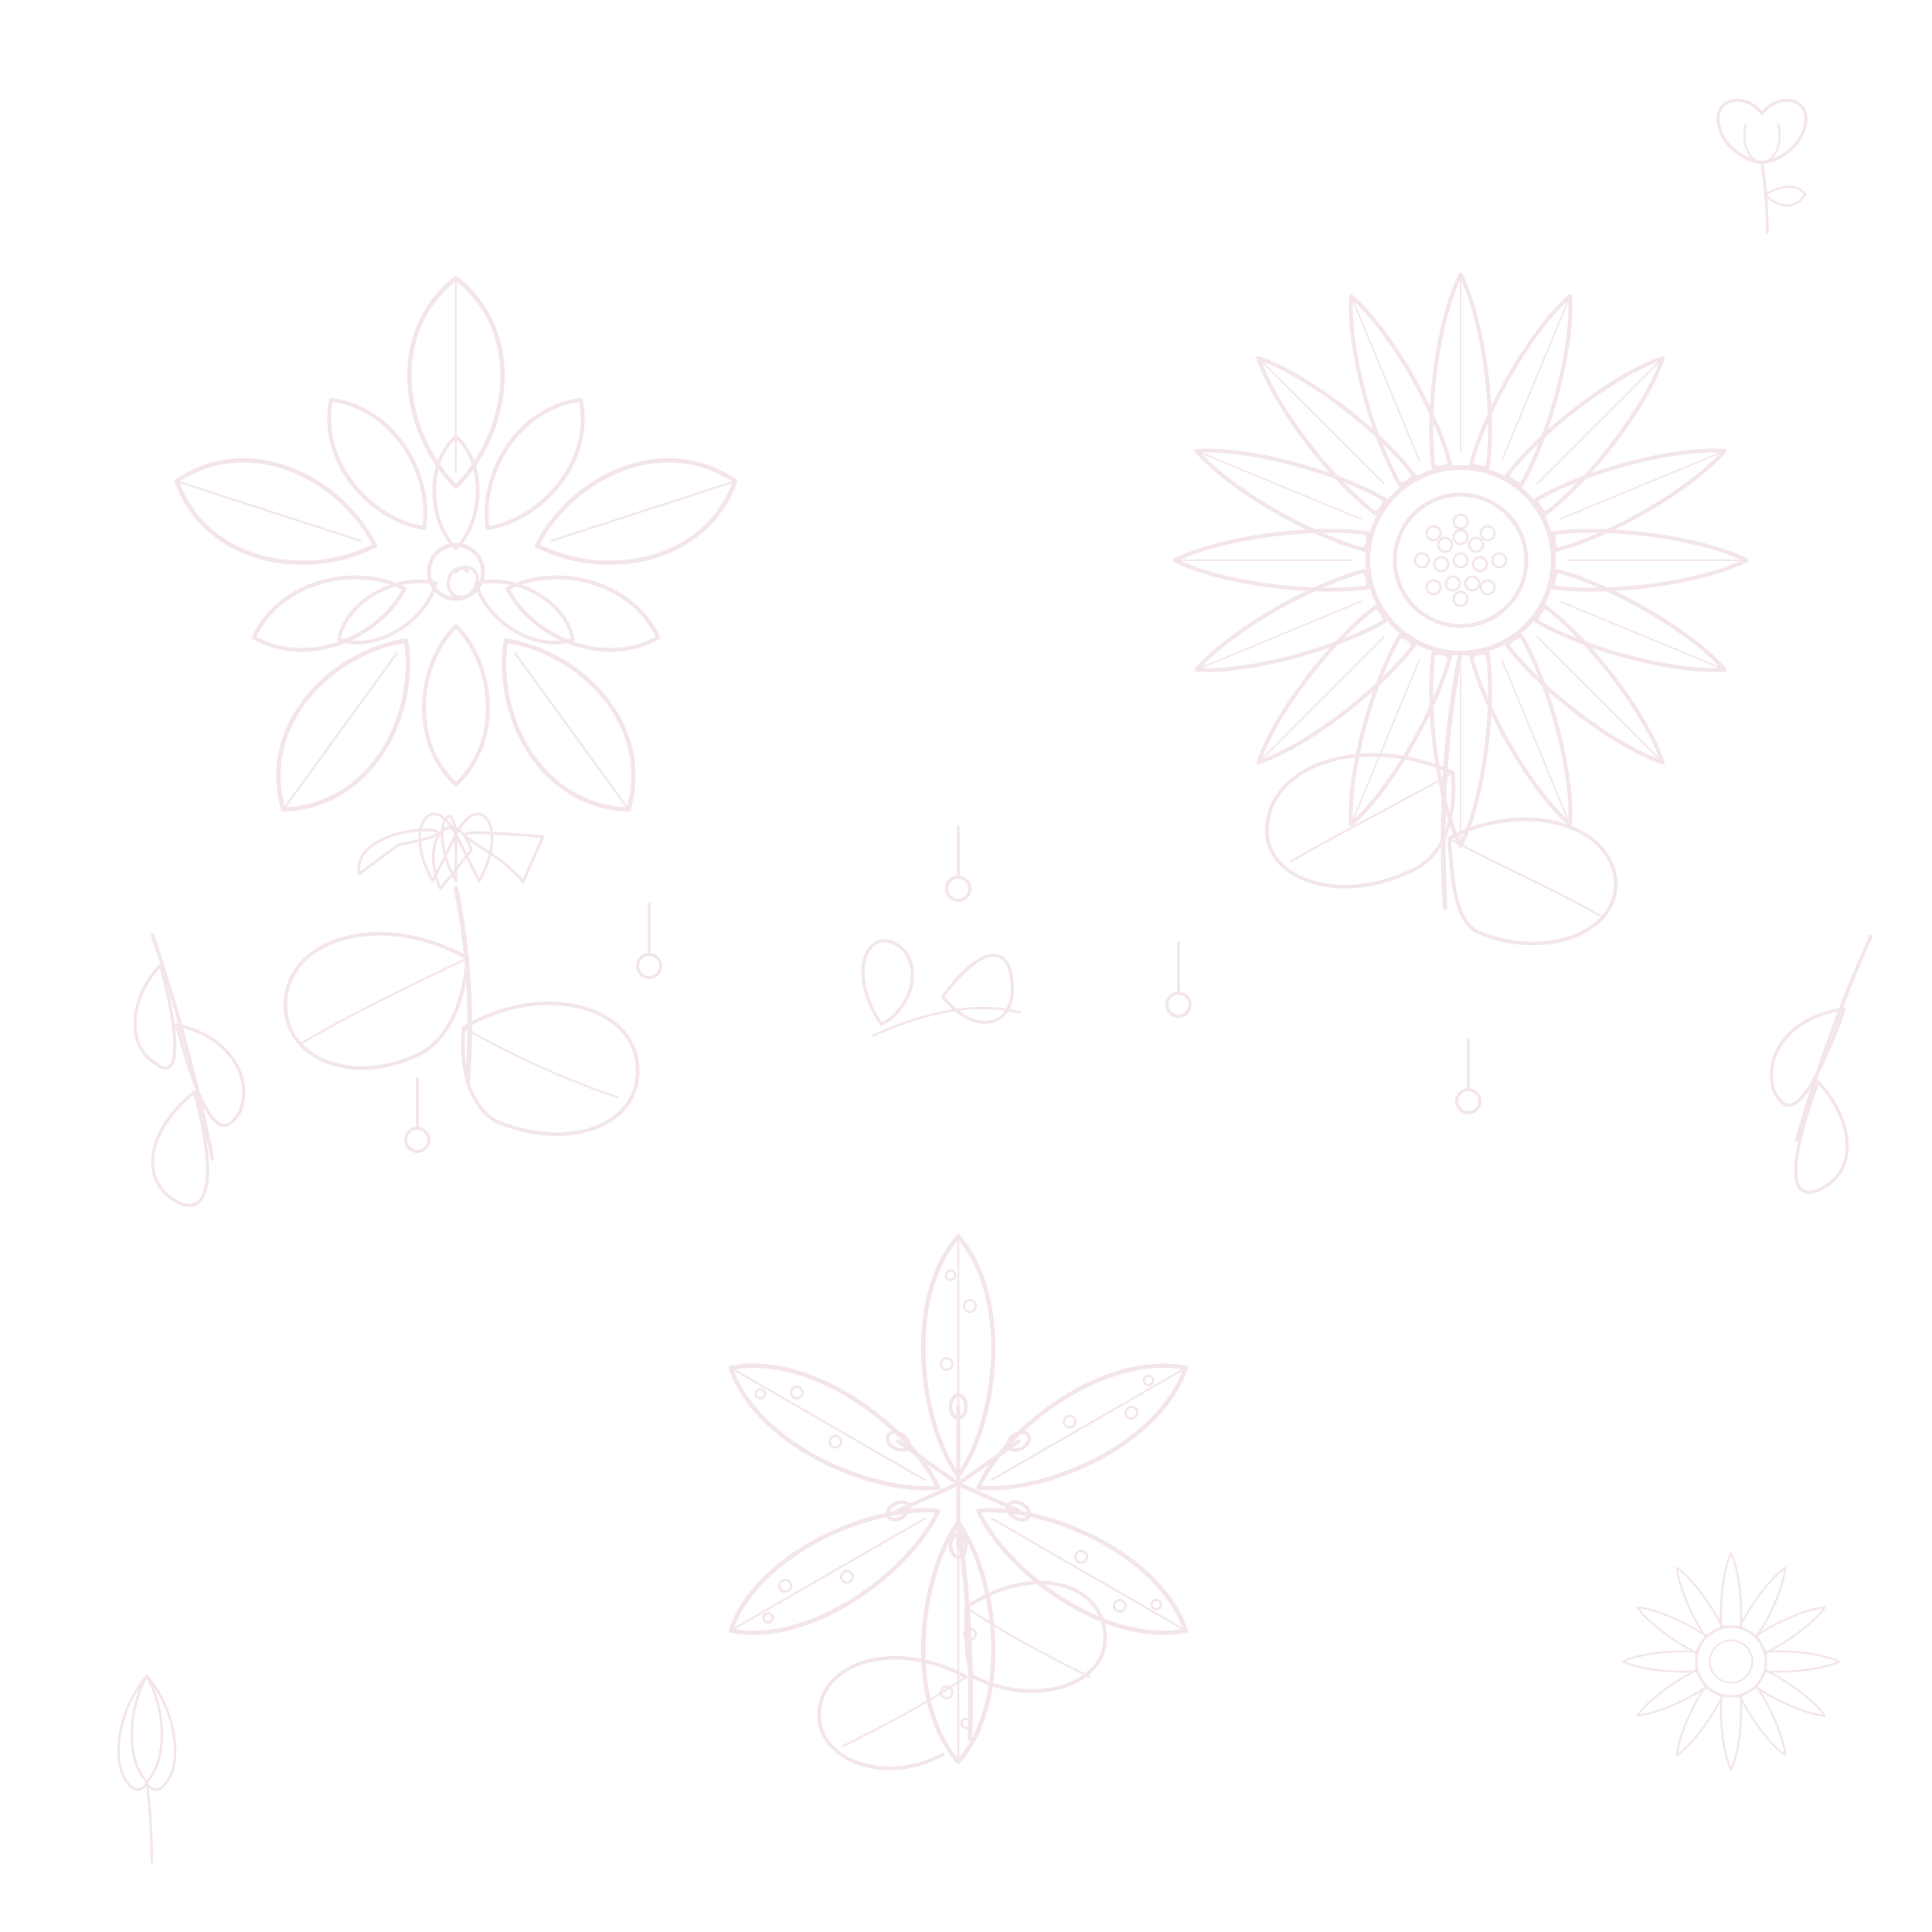
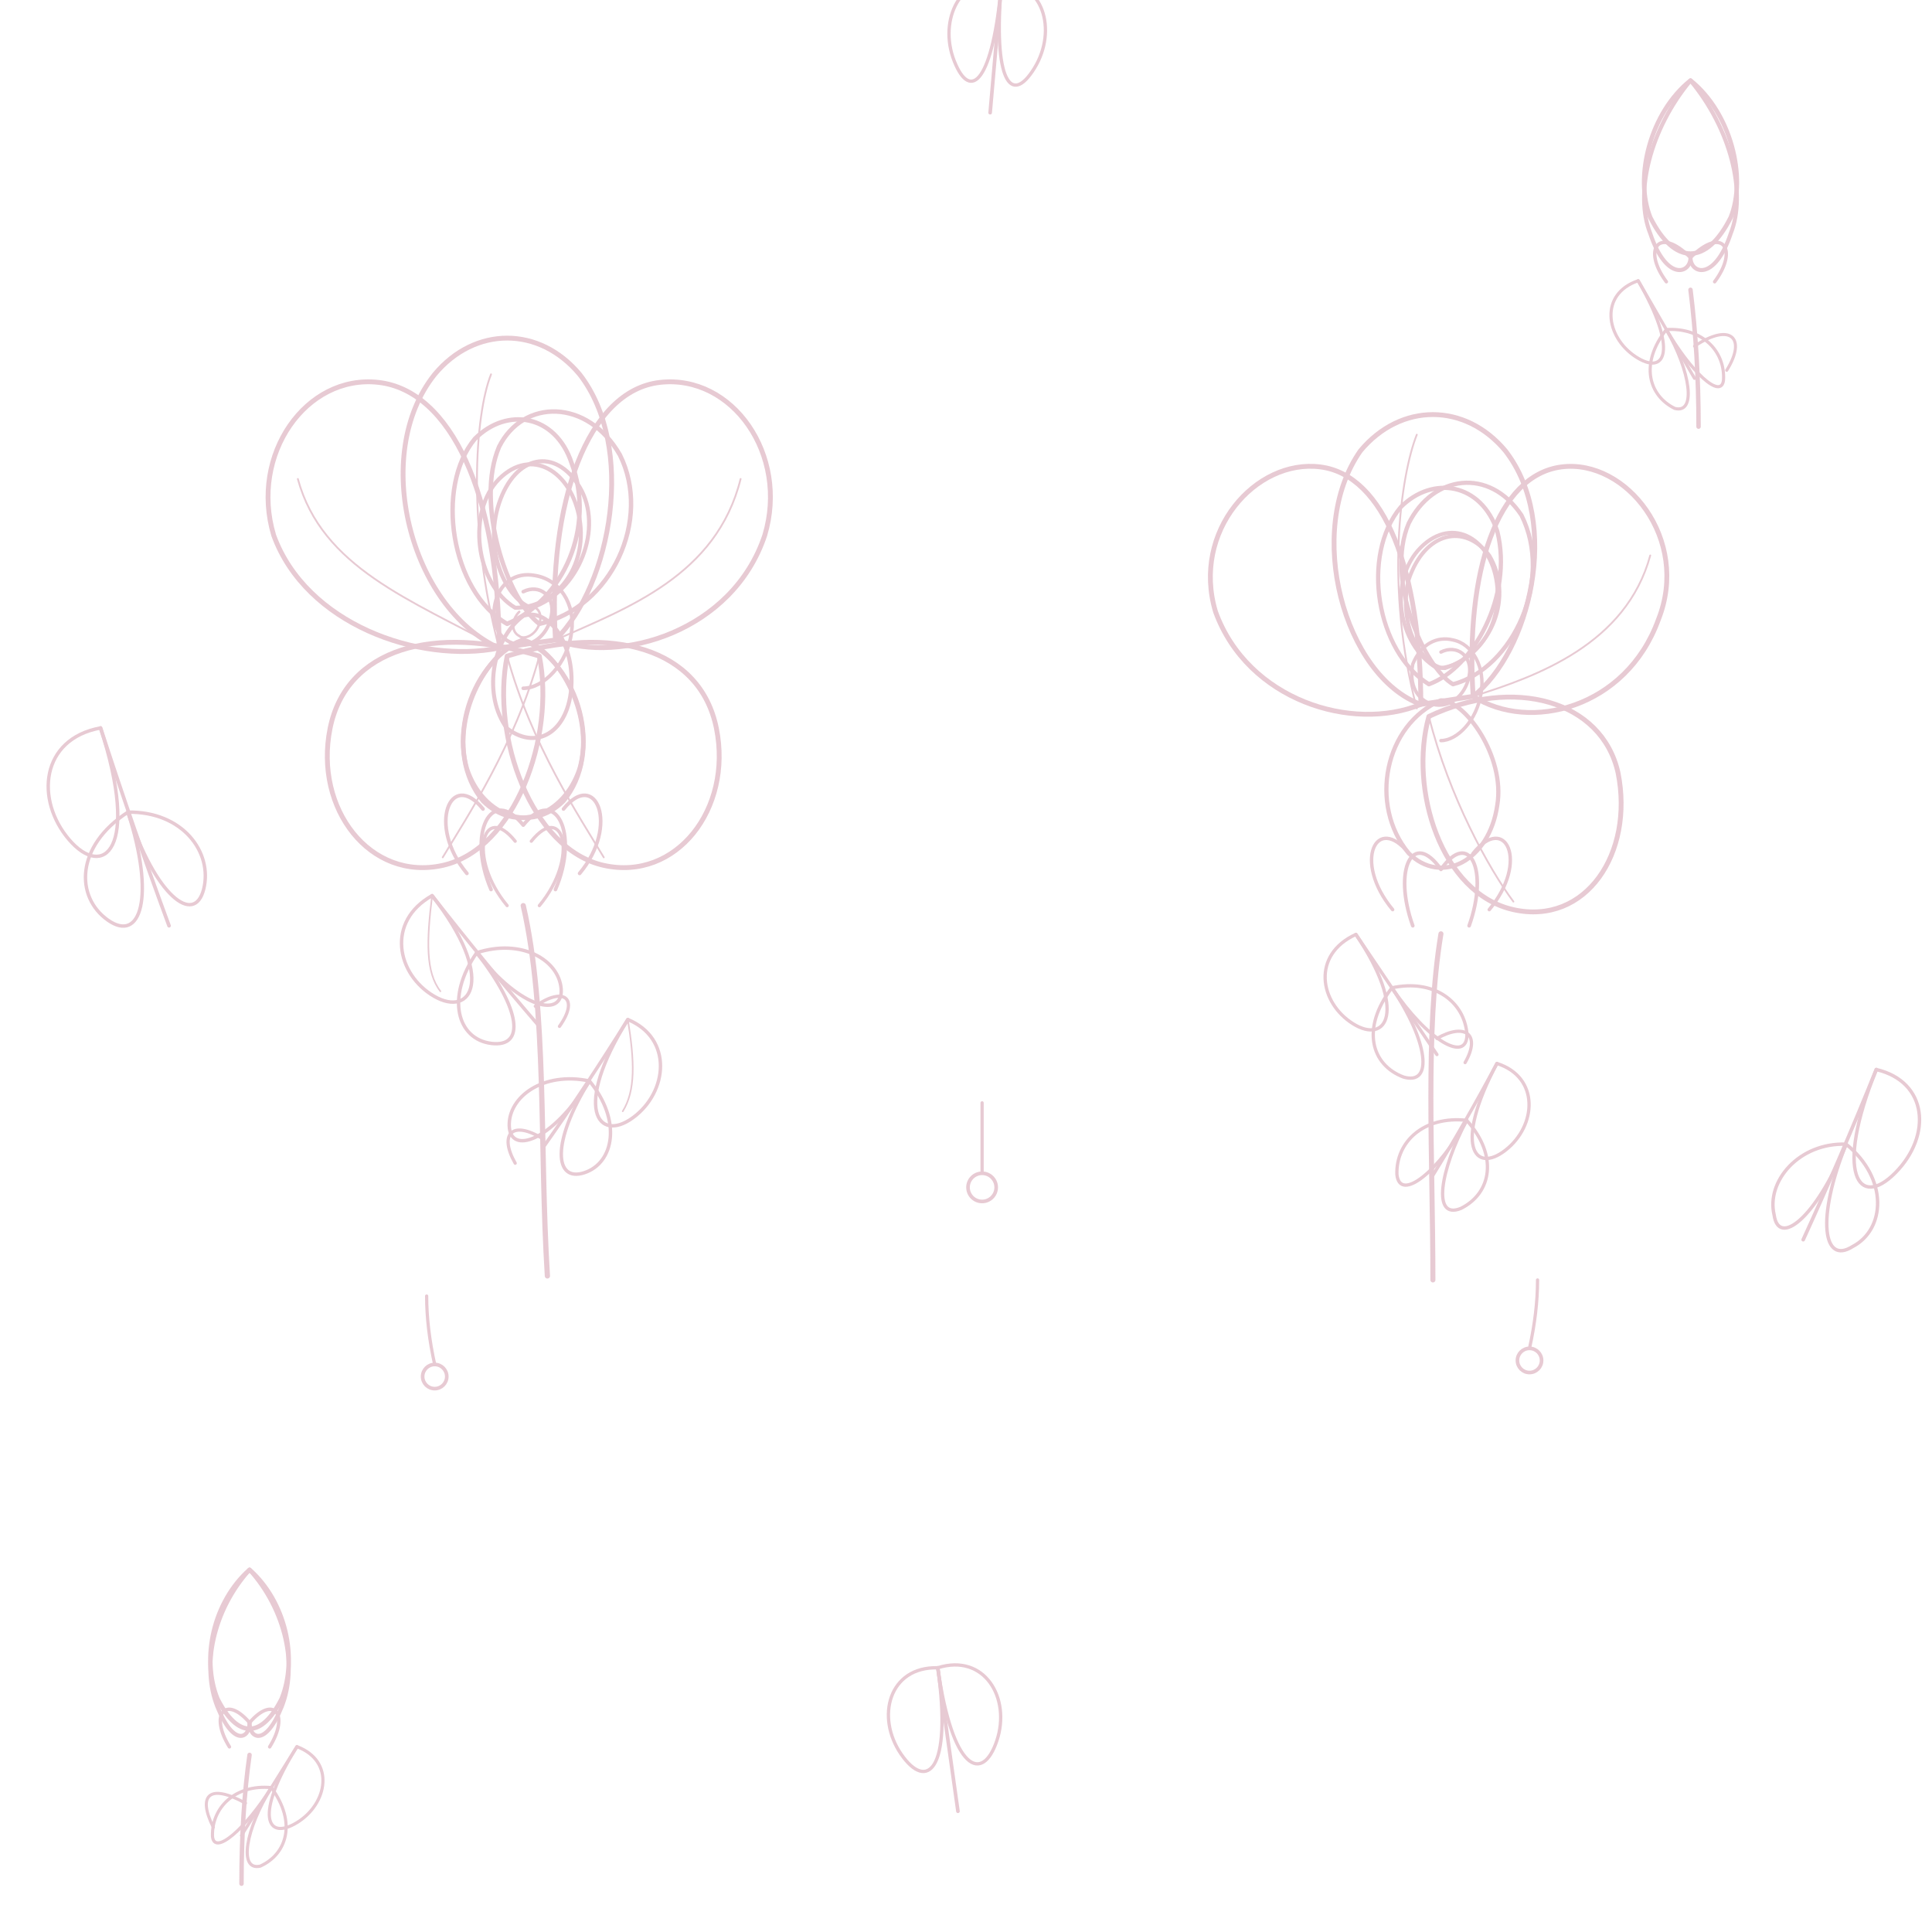
- <svg xmlns="http://www.w3.org/2000/svg" width="500" height="500" viewBox="0 0 500 500">
-   <g fill="none" stroke="#d4a0b0" stroke-linecap="round" stroke-linejoin="round" opacity="0.28">
-     <g transform="translate(118,148)">
-       <g transform="rotate(0)">
-         <path d="M0,-22 C-14,-36 -18,-62 0,-76 C18,-62 14,-36 0,-22 Z" stroke-width="1.1" />
-         <path d="M0,-26 Q0,-52 0,-76" stroke-width="0.5" />
+ <svg xmlns="http://www.w3.org/2000/svg" width="480" height="480" viewBox="0 0 480 480">
+   <g fill="none" stroke="#c47a90" stroke-linecap="round" stroke-linejoin="round" opacity="0.40">
+     <g transform="translate(130,155)">
+       <path d="M-6,6 C-28,-4 -38,-42 -22,-62 C-12,-74 4,-74 14,-62 C28,-44 22,-10 8,4 Z" stroke-width="1.2" />
+       <path d="M-6,6 C-26,10 -54,0 -62,-22 C-68,-42 -54,-62 -36,-60 C-18,-58 -6,-32 -6,6 Z" stroke-width="1.2" />
+       <path d="M8,4 C24,10 52,2 60,-22 C66,-42 52,-62 34,-60 C16,-58 6,-30 8,4 Z" stroke-width="1.2" />
+       <path d="M-4,8 C-8,28 2,56 20,60 C38,64 52,46 48,26 C44,6 22,0 -4,8 Z" stroke-width="1.2" />
+       <path d="M4,8 C8,28 -2,56 -20,60 C-38,64 -52,46 -48,26 C-44,6 -22,0 4,8 Z" stroke-width="1.2" />
+       <path d="M-6,6 C-14,-24 -12,-52 -8,-62" stroke-width="0.45" />
+       <path d="M-6,6 C-28,-6 -50,-14 -56,-36" stroke-width="0.45" />
+       <path d="M8,4 C26,-4 48,-12 54,-36" stroke-width="0.45" />
+       <path d="M-4,8 C2,30 14,48 20,58" stroke-width="0.45" />
+       <path d="M4,8 C-2,30 -14,48 -20,58" stroke-width="0.45" />
+       <path d="M-4,0 C-18,-8 -22,-34 -12,-46 C-4,-54 8,-52 12,-40 C18,-24 10,-6 -4,0 Z" stroke-width="1.1" />
+       <path d="M4,0 C22,-4 32,-26 24,-42 C16,-56 0,-56 -6,-44 C-12,-30 -4,-6 4,0 Z" stroke-width="1.1" />
+       <path d="M0,4 C-14,10 -20,32 -10,44 C-2,52 10,48 14,36 C18,22 8,6 0,4 Z" stroke-width="1.1" />
+       <path d="M0,4 C14,10 20,32 10,44 C2,52 -10,48 -14,36 C-18,22 -8,6 0,4 Z" stroke-width="1.1" />
+       <path d="M-2,-4 C-12,-10 -14,-28 -6,-36 C2,-44 12,-38 14,-26 C16,-14 8,-4 -2,-4 Z" stroke-width="1.0" />
+       <path d="M2,-4 C14,-8 20,-24 14,-34 C8,-44 -2,-42 -6,-30 C-10,-18 -4,-6 2,-4 Z" stroke-width="1.0" />
+       <path d="M0,-2 C-8,4 -10,18 -4,26 C4,32 12,26 12,14 C12,4 6,-4 0,-2 Z" stroke-width="1.0" />
+       <path d="M0,-8 C4,-10 8,-7 7,-2 C6,3 2,6 -2,5 C-6,4 -8,0 -7,-5 C-6,-10 -2,-13 3,-12 C9,-11 13,-5 12,2 C11,10 5,16 0,16" stroke-width="0.9" />
+       <path d="M1,-4 C3,-5 5,-3 4,0 C3,3 0,4 -1,3 C-3,2 -3,-1 -1,-3" stroke-width="0.6" />
+       <path d="M-8,66 C-14,52 -8,40 0,50 C8,40 14,52 8,66" stroke-width="0.9" />
+       <path d="M-14,62 C-24,50 -18,36 -10,46" stroke-width="0.9" />
+       <path d="M14,62 C24,50 18,36 10,46" stroke-width="0.9" />
+       <path d="M-4,70 C-14,58 -10,44 -2,54" stroke-width="0.8" />
+       <path d="M4,70 C14,58 10,44 2,54" stroke-width="0.8" />
+       <path d="M0,70 C6,96 4,130 6,162" stroke-width="1.3" />
+       <path d="M3,95 C10,90 14,93 9,100" stroke-width="0.8" />
+       <path d="M5,128 C-3,123 -6,127 -2,134" stroke-width="0.8" />
+       <g transform="translate(4,100) rotate(-38)">
+         <path d="M0,0 Q-1,-20 -1,-42" stroke-width="0.85" />
+         <path d="M-1,-42 C-14,-44 -20,-32 -16,-22 C-12,-12 -1,-16 -1,-42 Z" stroke-width="0.85" />
+         <path d="M-1,-24 C-14,-20 -18,-10 -12,-4 C-6,2 -1,-6 -1,-24 Z" stroke-width="0.85" />
+         <path d="M-1,-24 C10,-20 14,-10 10,-4 C6,2 -1,-6 -1,-24 Z" stroke-width="0.85" />
+         <path d="M-1,-42 C-9,-34 -14,-28 -14,-22" stroke-width="0.4" />
      </g>
-       <g transform="rotate(72)">
-         <path d="M0,-22 C-14,-36 -18,-62 0,-76 C18,-62 14,-36 0,-22 Z" stroke-width="1.1" />
-         <path d="M0,-26 Q0,-52 0,-76" stroke-width="0.5" />
+       <g transform="translate(5,130) rotate(32)">
+         <path d="M0,0 Q1,-18 1,-38" stroke-width="0.85" />
+         <path d="M1,-38 C13,-40 19,-28 15,-18 C11,-8 1,-12 1,-38 Z" stroke-width="0.85" />
+         <path d="M1,-20 C13,-16 17,-6 12,0 C7,6 1,-2 1,-20 Z" stroke-width="0.85" />
+         <path d="M1,-20 C-10,-16 -14,-6 -10,0 C-6,6 1,-2 1,-20 Z" stroke-width="0.85" />
+         <path d="M1,-38 C8,-30 12,-24 12,-18" stroke-width="0.4" />
      </g>
-       <g transform="rotate(144)">
-         <path d="M0,-22 C-14,-36 -18,-62 0,-76 C18,-62 14,-36 0,-22 Z" stroke-width="1.1" />
-         <path d="M0,-26 Q0,-52 0,-76" stroke-width="0.5" />
+     </g>
+     <g transform="translate(358,170)">
+       <path d="M-5,5 C-24,-2 -34,-38 -20,-58 C-10,-70 6,-70 16,-58 C30,-40 22,-8 8,3 Z" stroke-width="1.2" />
+       <path d="M-5,5 C-22,12 -48,4 -56,-18 C-62,-38 -46,-56 -30,-54 C-14,-52 -5,-28 -5,5 Z" stroke-width="1.2" />
+       <path d="M8,3 C22,12 46,6 54,-16 C62,-36 46,-56 30,-54 C14,-52 6,-28 8,3 Z" stroke-width="1.2" />
+       <path d="M-3,8 C-8,26 0,52 18,56 C36,60 48,42 44,22 C40,4 18,-2 -3,8 Z" stroke-width="1.2" />
+       <path d="M-6,6 C-14,-24 -10,-52 -6,-62" stroke-width="0.45" />
+       <path d="M8,3 C24,-2 46,-10 52,-32" stroke-width="0.45" />
+       <path d="M-3,8 C2,28 12,46 18,54" stroke-width="0.45" />
+       <path d="M-3,0 C-16,-8 -20,-32 -10,-44 C-2,-52 10,-50 14,-38 C18,-22 8,-4 -3,0 Z" stroke-width="1.05" />
+       <path d="M3,0 C18,-4 28,-26 20,-42 C12,-54 -2,-52 -8,-40 C-14,-26 -4,-4 3,0 Z" stroke-width="1.05" />
+       <path d="M0,4 C-14,10 -18,30 -8,42 C0,50 12,44 14,30 C16,18 6,4 0,4 Z" stroke-width="1.05" />
+       <path d="M-1,-4 C-11,-10 -13,-26 -5,-34 C3,-42 13,-36 14,-24 C15,-12 6,-4 -1,-4 Z" stroke-width="0.95" />
+       <path d="M1,-4 C13,-8 18,-22 12,-32 C6,-40 -4,-38 -8,-26 C-11,-14 -4,-4 1,-4 Z" stroke-width="0.95" />
+       <path d="M0,-8 C4,-10 8,-7 7,-2 C6,3 2,6 -2,5 C-6,4 -8,0 -7,-5 C-5,-10 -1,-12 3,-11 C8,-10 11,-4 10,2 C9,9 4,14 0,14" stroke-width="0.85" />
+       <path d="M-7,60 C-12,46 -7,36 0,46 C7,36 12,46 7,60" stroke-width="0.9" />
+       <path d="M-12,56 C-22,44 -16,32 -8,42" stroke-width="0.85" />
+       <path d="M12,56 C22,44 16,32 8,42" stroke-width="0.85" />
+       <path d="M0,62 C-4,86 -2,118 -2,148" stroke-width="1.25" />
+       <path d="M-1,88 C6,84 10,87 6,94" stroke-width="0.8" />
+       <g transform="translate(-1,92) rotate(-34)">
+         <path d="M0,0 Q0,-18 0,-36" stroke-width="0.82" />
+         <path d="M0,-36 C-12,-38 -17,-27 -13,-18 C-9,-9 0,-13 0,-36 Z" stroke-width="0.82" />
+         <path d="M0,-20 C-12,-16 -15,-7 -10,0 C-5,6 0,-4 0,-20 Z" stroke-width="0.82" />
+         <path d="M0,-20 C10,-16 13,-7 9,0 C5,6 0,-4 0,-20 Z" stroke-width="0.82" />
      </g>
-       <g transform="rotate(216)">
-         <path d="M0,-22 C-14,-36 -18,-62 0,-76 C18,-62 14,-36 0,-22 Z" stroke-width="1.1" />
-         <path d="M0,-26 Q0,-52 0,-76" stroke-width="0.5" />
+       <g transform="translate(-2,122) rotate(28)">
+         <path d="M0,0 Q1,-16 1,-32" stroke-width="0.82" />
+         <path d="M1,-32 C12,-34 17,-23 13,-14 C9,-5 1,-9 1,-32 Z" stroke-width="0.82" />
+         <path d="M1,-16 C12,-12 15,-3 10,4 C5,10 1,-2 1,-16 Z" stroke-width="0.82" />
+         <path d="M1,-16 C-9,-12 -12,-3 -8,4 C-4,10 1,-2 1,-16 Z" stroke-width="0.82" />
      </g>
-       <g transform="rotate(288)">
-         <path d="M0,-22 C-14,-36 -18,-62 0,-76 C18,-62 14,-36 0,-22 Z" stroke-width="1.1" />
-         <path d="M0,-26 Q0,-52 0,-76" stroke-width="0.5" />
+     </g>
+     <g transform="translate(420,52)">
+       <path d="M0,-32 C-10,-24 -14,-8 -10,2 C-4,14 4,14 10,2 C14,-8 10,-24 0,-32 Z" stroke-width="1.1" />
+       <path d="M0,-32 C10,-20 14,-4 10,6 C6,18 0,16 0,12" stroke-width="1.0" />
+       <path d="M0,-32 C-10,-20 -14,-4 -10,6 C-6,18 0,16 0,12" stroke-width="1.0" />
+       <path d="M-6,18 C-12,10 -8,4 0,12 C8,4 12,10 6,18" stroke-width="0.85" />
+       <path d="M0,20 Q2,36 2,54" stroke-width="1.1" />
+       <path d="M1,34 C10,28 14,32 9,40" stroke-width="0.75" />
+       <g transform="translate(1,42) rotate(-30)">
+         <path d="M0,0 Q0,-14 0,-28" stroke-width="0.78" />
+         <path d="M0,-28 C-10,-30 -14,-20 -10,-12 C-6,-4 0,-8 0,-28 Z" stroke-width="0.78" />
+         <path d="M0,-14 C-10,-10 -12,-2 -8,4 C-4,8 0,-2 0,-14 Z" stroke-width="0.78" />
+         <path d="M0,-14 C8,-10 10,-2 6,4 C3,8 0,-2 0,-14 Z" stroke-width="0.78" />
      </g>
-       <g transform="rotate(36)">
-         <path d="M0,-14 C-10,-24 -12,-44 0,-55 C12,-44 10,-24 0,-14 Z" stroke-width="1.0" />
+     </g>
+     <g transform="translate(62,418)">
+       <path d="M0,-28 C-9,-20 -12,-6 -8,4 C-3,14 3,14 8,4 C12,-6 9,-20 0,-28 Z" stroke-width="1.1" />
+       <path d="M0,-28 C9,-18 12,-4 8,6 C4,16 0,14 0,10" stroke-width="1.0" />
+       <path d="M0,-28 C-9,-18 -12,-4 -8,6 C-4,16 0,14 0,10" stroke-width="1.0" />
+       <path d="M-5,16 C-10,8 -6,3 0,10 C6,3 10,8 5,16" stroke-width="0.85" />
+       <path d="M0,18 Q-2,32 -2,50" stroke-width="1.1" />
+       <path d="M-1,30 C-10,25 -13,28 -9,36" stroke-width="0.75" />
+       <g transform="translate(-2,38) rotate(32)">
+         <path d="M0,0 Q0,-13 0,-26" stroke-width="0.78" />
+         <path d="M0,-26 C10,-28 14,-18 10,-10 C6,-2 0,-6 0,-26 Z" stroke-width="0.78" />
+         <path d="M0,-14 C10,-10 12,-2 8,4 C4,8 0,-2 0,-14 Z" stroke-width="0.78" />
+         <path d="M0,-14 C-8,-10 -10,-2 -6,4 C-3,8 0,-2 0,-14 Z" stroke-width="0.78" />
      </g>
-       <g transform="rotate(108)">
-         <path d="M0,-14 C-10,-24 -12,-44 0,-55 C12,-44 10,-24 0,-14 Z" stroke-width="1.0" />
-       </g>
-       <g transform="rotate(180)">
-         <path d="M0,-14 C-10,-24 -12,-44 0,-55 C12,-44 10,-24 0,-14 Z" stroke-width="1.0" />
-       </g>
-       <g transform="rotate(252)">
-         <path d="M0,-14 C-10,-24 -12,-44 0,-55 C12,-44 10,-24 0,-14 Z" stroke-width="1.0" />
-       </g>
-       <g transform="rotate(324)">
-         <path d="M0,-14 C-10,-24 -12,-44 0,-55 C12,-44 10,-24 0,-14 Z" stroke-width="1.0" />
-       </g>
-       <g transform="rotate(0)">
-         <path d="M0,-6 C-7,-13 -8,-28 0,-35 C8,-28 7,-13 0,-6 Z" stroke-width="0.9" />
-       </g>
-       <g transform="rotate(120)">
-         <path d="M0,-6 C-7,-13 -8,-28 0,-35 C8,-28 7,-13 0,-6 Z" stroke-width="0.9" />
-       </g>
-       <g transform="rotate(240)">
-         <path d="M0,-6 C-7,-13 -8,-28 0,-35 C8,-28 7,-13 0,-6 Z" stroke-width="0.9" />
-       </g>
-       <circle cx="0" cy="0" r="7" stroke-width="1.0" />
-       <path d="M0,0 C3,-3 7,0 5,4 C3,8 -2,7 -2,3 C-2,-1 2,-2 3,0" stroke-width="0.8" />
-       <path d="M-4,82 C-10,68 -30,60 4,72 Z" stroke-width="0.7" transform="rotate(-15.0)" />
-       <path d="M-4,82 C-10,68 0,60 4,72 Z" stroke-width="0.7" transform="rotate(0.0)" />
-       <path d="M-4,82 C-10,68 30,60 4,72 Z" stroke-width="0.7" transform="rotate(15.0)" />
-       <path d="M-6,80 C-14,66 -6,56 0,68 Z" stroke-width="0.7" />
-       <path d="M6,80 C14,66 6,56 0,68 Z" stroke-width="0.7" />
-       <path d="M0,80 C-8,66 0,56 0,70 Z" stroke-width="0.7" />
-       <path d="M0,82 Q5,106 3,132" stroke-width="1.2" />
-       <path d="M3,100 C-18,88 -42,94 -44,110 C-46,126 -26,134 -8,124 C-2,120 2,112 3,100 Z" stroke-width="0.9" />
-       <path d="M3,100 C-14,108 -30,116 -40,122" stroke-width="0.5" />
-       <path d="M2,118 C22,106 46,112 47,128 C48,144 28,150 10,142 C4,138 1,130 2,118 Z" stroke-width="0.9" />
-       <path d="M2,118 C16,126 30,132 42,136" stroke-width="0.5" />
    </g>
-     <g transform="translate(378,145)">
-       <g transform="rotate(0.0)">
-         <path d="M-7,-24 C-9,-38 -6,-62 0,-74 C6,-62 9,-38 7,-24 Z" stroke-width="1.0" />
-         <path d="M0,-28 Q0,-52 0,-74" stroke-width="0.4" />
-       </g>
-       <g transform="rotate(22.5)">
-         <path d="M-7,-24 C-9,-38 -6,-62 0,-74 C6,-62 9,-38 7,-24 Z" stroke-width="1.0" />
-         <path d="M0,-28 Q0,-52 0,-74" stroke-width="0.4" />
-       </g>
-       <g transform="rotate(45.0)">
-         <path d="M-7,-24 C-9,-38 -6,-62 0,-74 C6,-62 9,-38 7,-24 Z" stroke-width="1.0" />
-         <path d="M0,-28 Q0,-52 0,-74" stroke-width="0.4" />
-       </g>
-       <g transform="rotate(67.5)">
-         <path d="M-7,-24 C-9,-38 -6,-62 0,-74 C6,-62 9,-38 7,-24 Z" stroke-width="1.0" />
-         <path d="M0,-28 Q0,-52 0,-74" stroke-width="0.4" />
-       </g>
-       <g transform="rotate(90.0)">
-         <path d="M-7,-24 C-9,-38 -6,-62 0,-74 C6,-62 9,-38 7,-24 Z" stroke-width="1.0" />
-         <path d="M0,-28 Q0,-52 0,-74" stroke-width="0.4" />
-       </g>
-       <g transform="rotate(112.5)">
-         <path d="M-7,-24 C-9,-38 -6,-62 0,-74 C6,-62 9,-38 7,-24 Z" stroke-width="1.0" />
-         <path d="M0,-28 Q0,-52 0,-74" stroke-width="0.4" />
-       </g>
-       <g transform="rotate(135.0)">
-         <path d="M-7,-24 C-9,-38 -6,-62 0,-74 C6,-62 9,-38 7,-24 Z" stroke-width="1.0" />
-         <path d="M0,-28 Q0,-52 0,-74" stroke-width="0.4" />
-       </g>
-       <g transform="rotate(157.5)">
-         <path d="M-7,-24 C-9,-38 -6,-62 0,-74 C6,-62 9,-38 7,-24 Z" stroke-width="1.0" />
-         <path d="M0,-28 Q0,-52 0,-74" stroke-width="0.4" />
-       </g>
-       <g transform="rotate(180.0)">
-         <path d="M-7,-24 C-9,-38 -6,-62 0,-74 C6,-62 9,-38 7,-24 Z" stroke-width="1.0" />
-         <path d="M0,-28 Q0,-52 0,-74" stroke-width="0.4" />
-       </g>
-       <g transform="rotate(202.5)">
-         <path d="M-7,-24 C-9,-38 -6,-62 0,-74 C6,-62 9,-38 7,-24 Z" stroke-width="1.0" />
-         <path d="M0,-28 Q0,-52 0,-74" stroke-width="0.4" />
-       </g>
-       <g transform="rotate(225.0)">
-         <path d="M-7,-24 C-9,-38 -6,-62 0,-74 C6,-62 9,-38 7,-24 Z" stroke-width="1.0" />
-         <path d="M0,-28 Q0,-52 0,-74" stroke-width="0.4" />
-       </g>
-       <g transform="rotate(247.5)">
-         <path d="M-7,-24 C-9,-38 -6,-62 0,-74 C6,-62 9,-38 7,-24 Z" stroke-width="1.0" />
-         <path d="M0,-28 Q0,-52 0,-74" stroke-width="0.4" />
-       </g>
-       <g transform="rotate(270.0)">
-         <path d="M-7,-24 C-9,-38 -6,-62 0,-74 C6,-62 9,-38 7,-24 Z" stroke-width="1.0" />
-         <path d="M0,-28 Q0,-52 0,-74" stroke-width="0.4" />
-       </g>
-       <g transform="rotate(292.5)">
-         <path d="M-7,-24 C-9,-38 -6,-62 0,-74 C6,-62 9,-38 7,-24 Z" stroke-width="1.0" />
-         <path d="M0,-28 Q0,-52 0,-74" stroke-width="0.4" />
-       </g>
-       <g transform="rotate(315.0)">
-         <path d="M-7,-24 C-9,-38 -6,-62 0,-74 C6,-62 9,-38 7,-24 Z" stroke-width="1.0" />
-         <path d="M0,-28 Q0,-52 0,-74" stroke-width="0.4" />
-       </g>
-       <g transform="rotate(337.5)">
-         <path d="M-7,-24 C-9,-38 -6,-62 0,-74 C6,-62 9,-38 7,-24 Z" stroke-width="1.0" />
-         <path d="M0,-28 Q0,-52 0,-74" stroke-width="0.4" />
-       </g>
-       <circle cx="0" cy="0" r="24" stroke-width="1.2" />
-       <circle cx="0" cy="0" r="17" stroke-width="1.0" />
-       <circle cx="0" cy="-10" r="1.8" stroke-width="0.6" />
-       <circle cx="7" cy="-7" r="1.8" stroke-width="0.6" />
-       <circle cx="10" cy="0" r="1.8" stroke-width="0.6" />
-       <circle cx="7" cy="7" r="1.8" stroke-width="0.6" />
-       <circle cx="0" cy="10" r="1.8" stroke-width="0.6" />
-       <circle cx="-7" cy="7" r="1.8" stroke-width="0.6" />
-       <circle cx="-10" cy="0" r="1.8" stroke-width="0.6" />
-       <circle cx="-7" cy="-7" r="1.8" stroke-width="0.6" />
-       <circle cx="0" cy="0" r="1.8" stroke-width="0.6" />
-       <circle cx="4" cy="-4" r="1.8" stroke-width="0.6" />
-       <circle cx="5" cy="1" r="1.8" stroke-width="0.6" />
-       <circle cx="3" cy="6" r="1.8" stroke-width="0.6" />
-       <circle cx="-2" cy="6" r="1.8" stroke-width="0.6" />
-       <circle cx="-5" cy="1" r="1.8" stroke-width="0.6" />
-       <circle cx="-4" cy="-4" r="1.8" stroke-width="0.6" />
-       <circle cx="0" cy="-6" r="1.8" stroke-width="0.6" />
-       <path d="M0,24 Q-6,54 -4,90" stroke-width="1.2" />
-       <path d="M-2,55 C-24,45 -48,52 -50,68 C-52,82 -32,90 -12,80 C-4,76 -1,66 -2,55 Z" stroke-width="0.9" />
-       <path d="M-2,55 C-18,64 -34,72 -44,78" stroke-width="0.5" />
-       <path d="M-3,72 C16,62 38,68 40,82 C42,96 22,104 4,96 C-2,92 -2,82 -3,72 Z" stroke-width="0.9" />
-       <path d="M-3,72 C12,80 26,86 36,92" stroke-width="0.5" />
+     <g transform="translate(42,230) rotate(-18)">
+       <path d="M0,0 Q-1,-25 -1,-52" stroke-width="0.9" />
+       <path d="M-1,-52 C-16,-54 -22,-40 -17,-28 C-12,-16 -1,-20 -1,-52 Z" stroke-width="0.85" />
+       <path d="M-1,-30 C-16,-26 -20,-14 -14,-6 C-8,2 -1,-8 -1,-30 Z" stroke-width="0.85" />
+       <path d="M-1,-30 C12,-26 16,-14 11,-6 C6,2 -1,-8 -1,-30 Z" stroke-width="0.85" />
    </g>
-     <g transform="translate(248,388)">
-       <g transform="rotate(0)">
-         <path d="M0,-6 C-10,-20 -14,-52 0,-68 C14,-52 10,-20 0,-6 Z" stroke-width="1.1" />
-         <path d="M0,-10 Q0,-40 0,-68" stroke-width="0.5" />
-         <circle cx="-3" cy="-35" r="1.5" stroke-width="0.6" />
-         <circle cx="3" cy="-50" r="1.5" stroke-width="0.6" />
-         <circle cx="-2" cy="-58" r="1.2" stroke-width="0.6" />
-       </g>
-       <g transform="rotate(60)">
-         <path d="M0,-6 C-10,-20 -14,-52 0,-68 C14,-52 10,-20 0,-6 Z" stroke-width="1.1" />
-         <path d="M0,-10 Q0,-40 0,-68" stroke-width="0.5" />
-         <circle cx="-3" cy="-35" r="1.5" stroke-width="0.6" />
-         <circle cx="3" cy="-50" r="1.5" stroke-width="0.6" />
-         <circle cx="-2" cy="-58" r="1.2" stroke-width="0.6" />
-       </g>
-       <g transform="rotate(120)">
-         <path d="M0,-6 C-10,-20 -14,-52 0,-68 C14,-52 10,-20 0,-6 Z" stroke-width="1.1" />
-         <path d="M0,-10 Q0,-40 0,-68" stroke-width="0.5" />
-         <circle cx="-3" cy="-35" r="1.5" stroke-width="0.6" />
-         <circle cx="3" cy="-50" r="1.5" stroke-width="0.6" />
-         <circle cx="-2" cy="-58" r="1.2" stroke-width="0.6" />
-       </g>
-       <g transform="rotate(180)">
-         <path d="M0,-6 C-10,-20 -14,-52 0,-68 C14,-52 10,-20 0,-6 Z" stroke-width="1.1" />
-         <path d="M0,-10 Q0,-40 0,-68" stroke-width="0.5" />
-         <circle cx="-3" cy="-35" r="1.5" stroke-width="0.6" />
-         <circle cx="3" cy="-50" r="1.5" stroke-width="0.6" />
-         <circle cx="-2" cy="-58" r="1.2" stroke-width="0.6" />
-       </g>
-       <g transform="rotate(240)">
-         <path d="M0,-6 C-10,-20 -14,-52 0,-68 C14,-52 10,-20 0,-6 Z" stroke-width="1.1" />
-         <path d="M0,-10 Q0,-40 0,-68" stroke-width="0.5" />
-         <circle cx="-3" cy="-35" r="1.5" stroke-width="0.6" />
-         <circle cx="3" cy="-50" r="1.5" stroke-width="0.6" />
-         <circle cx="-2" cy="-58" r="1.2" stroke-width="0.6" />
-       </g>
-       <g transform="rotate(300)">
-         <path d="M0,-6 C-10,-20 -14,-52 0,-68 C14,-52 10,-20 0,-6 Z" stroke-width="1.1" />
-         <path d="M0,-10 Q0,-40 0,-68" stroke-width="0.5" />
-         <circle cx="-3" cy="-35" r="1.5" stroke-width="0.6" />
-         <circle cx="3" cy="-50" r="1.5" stroke-width="0.6" />
-         <circle cx="-2" cy="-58" r="1.2" stroke-width="0.6" />
-       </g>
-       <line x1="0" y1="-4" x2="0.0" y2="-24.0" stroke-width="1.0" />
-       <ellipse cx="0.0" cy="-24.0" rx="2" ry="3" transform="rotate(0 0.0 -24.0)" stroke-width="0.9" />
-       <line x1="0" y1="-4" x2="15.6" y2="-15.0" stroke-width="1.0" />
-       <ellipse cx="15.6" cy="-15.0" rx="2" ry="3" transform="rotate(60 15.6 -15.0)" stroke-width="0.9" />
-       <line x1="0" y1="-4" x2="15.6" y2="3.0" stroke-width="1.0" />
-       <ellipse cx="15.6" cy="3.0" rx="2" ry="3" transform="rotate(120 15.6 3.0)" stroke-width="0.9" />
-       <line x1="0" y1="-4" x2="0.0" y2="12.0" stroke-width="1.0" />
-       <ellipse cx="0.0" cy="12.0" rx="2" ry="3" transform="rotate(180 0.0 12.0)" stroke-width="0.9" />
-       <line x1="0" y1="-4" x2="-15.6" y2="3.0" stroke-width="1.0" />
-       <ellipse cx="-15.6" cy="3.0" rx="2" ry="3" transform="rotate(240 -15.6 3.0)" stroke-width="0.9" />
-       <line x1="0" y1="-4" x2="-15.6" y2="-15.0" stroke-width="1.0" />
-       <ellipse cx="-15.6" cy="-15.0" rx="2" ry="3" transform="rotate(300 -15.6 -15.0)" stroke-width="0.9" />
-       <path d="M0,6 Q4,34 3,62" stroke-width="1.2" />
-       <path d="M2,28 C20,16 38,22 38,36 C38,48 20,54 4,46 C2,44 2,36 2,28 Z" stroke-width="0.9" />
-       <path d="M2,28 C14,36 26,42 34,46" stroke-width="0.5" />
-       <path d="M2,46 C-16,36 -36,42 -36,56 C-36,68 -18,74 -4,66" stroke-width="0.9" />
-       <path d="M2,46 C-10,54 -22,60 -30,64" stroke-width="0.5" />
+     <g transform="translate(448,308) rotate(22)">
+       <path d="M0,0 Q1,-22 1,-46" stroke-width="0.9" />
+       <path d="M1,-46 C14,-48 20,-36 15,-24 C10,-12 1,-18 1,-46 Z" stroke-width="0.85" />
+       <path d="M1,-26 C14,-22 18,-10 12,-3 C7,4 1,-6 1,-26 Z" stroke-width="0.85" />
+       <path d="M1,-26 C-10,-22 -14,-10 -9,-3 C-5,4 1,-6 1,-26 Z" stroke-width="0.85" />
    </g>
-     <g transform="translate(456,42) scale(0.7)">
-       <path d="M0,-18 C-6,-26 -18,-24 -16,-14 C-14,-4 -4,0 0,0 C4,0 14,-4 16,-14 C18,-24 6,-26 0,-18 Z" stroke-width="1.1" />
-       <path d="M-6,-14 C-8,-6 -4,0 0,0 C4,0 8,-6 6,-14" stroke-width="0.7" />
-       <path d="M0,0 Q2,14 2,26" stroke-width="1.0" />
-       <path d="M1,12 Q12,6 16,12 Q10,20 1,12 Z" stroke-width="0.8" />
+     <g transform="translate(238,450) rotate(-8)">
+       <path d="M0,0 Q0,-18 0,-36" stroke-width="0.9" />
+       <path d="M0,-36 C-12,-38 -17,-26 -12,-16 C-7,-6 0,-10 0,-36 Z" stroke-width="0.82" />
+       <path d="M0,-36 C12,-38 17,-26 12,-16 C7,-6 0,-10 0,-36 Z" stroke-width="0.82" />
    </g>
-     <g transform="translate(38,452) scale(0.65)">
-       <path d="M0,-28 C-8,-14 -8,6 0,14 C8,6 8,-14 0,-28 Z" stroke-width="1.0" />
-       <path d="M0,-28 C12,-14 14,6 8,14 C4,20 0,16 0,14" stroke-width="1.0" />
-       <path d="M0,-28 C-12,-14 -14,6 -8,14 C-4,20 0,16 0,14" stroke-width="1.0" />
-       <path d="M0,14 Q2,30 2,46" stroke-width="1.0" />
+     <g transform="translate(246,28) rotate(5)">
+       <path d="M0,0 Q0,-16 0,-32" stroke-width="0.9" />
+       <path d="M0,-32 C-10,-34 -15,-22 -10,-12 C-5,-2 0,-8 0,-32 Z" stroke-width="0.82" />
+       <path d="M0,-32 C10,-34 15,-22 10,-12 C5,-2 0,-8 0,-32 Z" stroke-width="0.82" />
    </g>
-     <g transform="translate(448,430) scale(0.5)">
-       <g transform="rotate(0)">
-         <path d="M-5,-18 C-6,-30 -4,-48 0,-56 C4,-48 6,-30 5,-18 Z" stroke-width="1.0" />
-       </g>
-       <g transform="rotate(30)">
-         <path d="M-5,-18 C-6,-30 -4,-48 0,-56 C4,-48 6,-30 5,-18 Z" stroke-width="1.0" />
-       </g>
-       <g transform="rotate(60)">
-         <path d="M-5,-18 C-6,-30 -4,-48 0,-56 C4,-48 6,-30 5,-18 Z" stroke-width="1.0" />
-       </g>
-       <g transform="rotate(90)">
-         <path d="M-5,-18 C-6,-30 -4,-48 0,-56 C4,-48 6,-30 5,-18 Z" stroke-width="1.0" />
-       </g>
-       <g transform="rotate(120)">
-         <path d="M-5,-18 C-6,-30 -4,-48 0,-56 C4,-48 6,-30 5,-18 Z" stroke-width="1.0" />
-       </g>
-       <g transform="rotate(150)">
-         <path d="M-5,-18 C-6,-30 -4,-48 0,-56 C4,-48 6,-30 5,-18 Z" stroke-width="1.0" />
-       </g>
-       <g transform="rotate(180)">
-         <path d="M-5,-18 C-6,-30 -4,-48 0,-56 C4,-48 6,-30 5,-18 Z" stroke-width="1.0" />
-       </g>
-       <g transform="rotate(210)">
-         <path d="M-5,-18 C-6,-30 -4,-48 0,-56 C4,-48 6,-30 5,-18 Z" stroke-width="1.0" />
-       </g>
-       <g transform="rotate(240)">
-         <path d="M-5,-18 C-6,-30 -4,-48 0,-56 C4,-48 6,-30 5,-18 Z" stroke-width="1.0" />
-       </g>
-       <g transform="rotate(270)">
-         <path d="M-5,-18 C-6,-30 -4,-48 0,-56 C4,-48 6,-30 5,-18 Z" stroke-width="1.0" />
-       </g>
-       <g transform="rotate(300)">
-         <path d="M-5,-18 C-6,-30 -4,-48 0,-56 C4,-48 6,-30 5,-18 Z" stroke-width="1.0" />
-       </g>
-       <g transform="rotate(330)">
-         <path d="M-5,-18 C-6,-30 -4,-48 0,-56 C4,-48 6,-30 5,-18 Z" stroke-width="1.0" />
-       </g>
-       <circle cx="0" cy="0" r="18" stroke-width="1.2" />
-       <circle cx="0" cy="0" r="11" stroke-width="0.9" />
-     </g>
-     <g transform="translate(55,300) rotate(-15)">
-       <path d="M0,0 Q2,-30 0,-60" stroke-width="0.9" />
-       <path d="M0,-18 C-14,-12 -20,0 -12,8 C-6,14 0,8 0,-18 Z" stroke-width="0.8" />
-       <path d="M0,-36 C12,-30 16,-18 10,-10 C4,-4 0,-8 0,-36 Z" stroke-width="0.8" />
-       <path d="M0,-52 C-10,-46 -14,-34 -8,-28 C-4,-22 0,-28 0,-52 Z" stroke-width="0.8" />
-     </g>
-     <g transform="translate(465,295) rotate(20)">
-       <path d="M0,0 Q-2,-28 0,-56" stroke-width="0.9" />
-       <path d="M0,-16 C12,-10 18,2 10,10 C4,16 0,8 0,-16 Z" stroke-width="0.8" />
-       <path d="M0,-36 C-12,-30 -16,-18 -10,-10 C-4,-4 0,-8 0,-36 Z" stroke-width="0.8" />
-     </g>
-     <path d="M228,265 C218,250 226,238 234,246 C240,254 232,264 228,265 Z" stroke-width="0.8" />
-     <path d="M244,258 C254,244 262,244 262,256 C262,266 252,268 244,258 Z" stroke-width="0.8" />
-     <path d="M226,268 Q248,258 264,262" stroke-width="0.6" />
-     <circle cx="168" cy="250" r="3" stroke-width="0.8" />
-     <path d="M168,247 Q168,240 168,234" stroke-width="0.7" />
-     <circle cx="305" cy="260" r="3" stroke-width="0.8" />
-     <path d="M305,257 Q305,250 305,244" stroke-width="0.7" />
-     <circle cx="380" cy="285" r="3" stroke-width="0.8" />
-     <path d="M380,282 Q380,275 380,269" stroke-width="0.7" />
-     <circle cx="108" cy="295" r="3" stroke-width="0.8" />
-     <path d="M108,292 Q108,285 108,279" stroke-width="0.7" />
-     <circle cx="248" cy="230" r="3" stroke-width="0.8" />
-     <path d="M248,227 Q248,220 248,214" stroke-width="0.7" />
+     <circle cx="244" cy="295" r="3.5" stroke-width="0.9" />
+     <path d="M244,291 Q244,282 244,274" stroke-width="0.8" />
+     <circle cx="108" cy="342" r="3" stroke-width="0.9" />
+     <path d="M108,339 Q106,330 106,322" stroke-width="0.8" />
+     <circle cx="380" cy="338" r="3" stroke-width="0.9" />
+     <path d="M380,335 Q382,326 382,318" stroke-width="0.8" />
  </g>
</svg>
